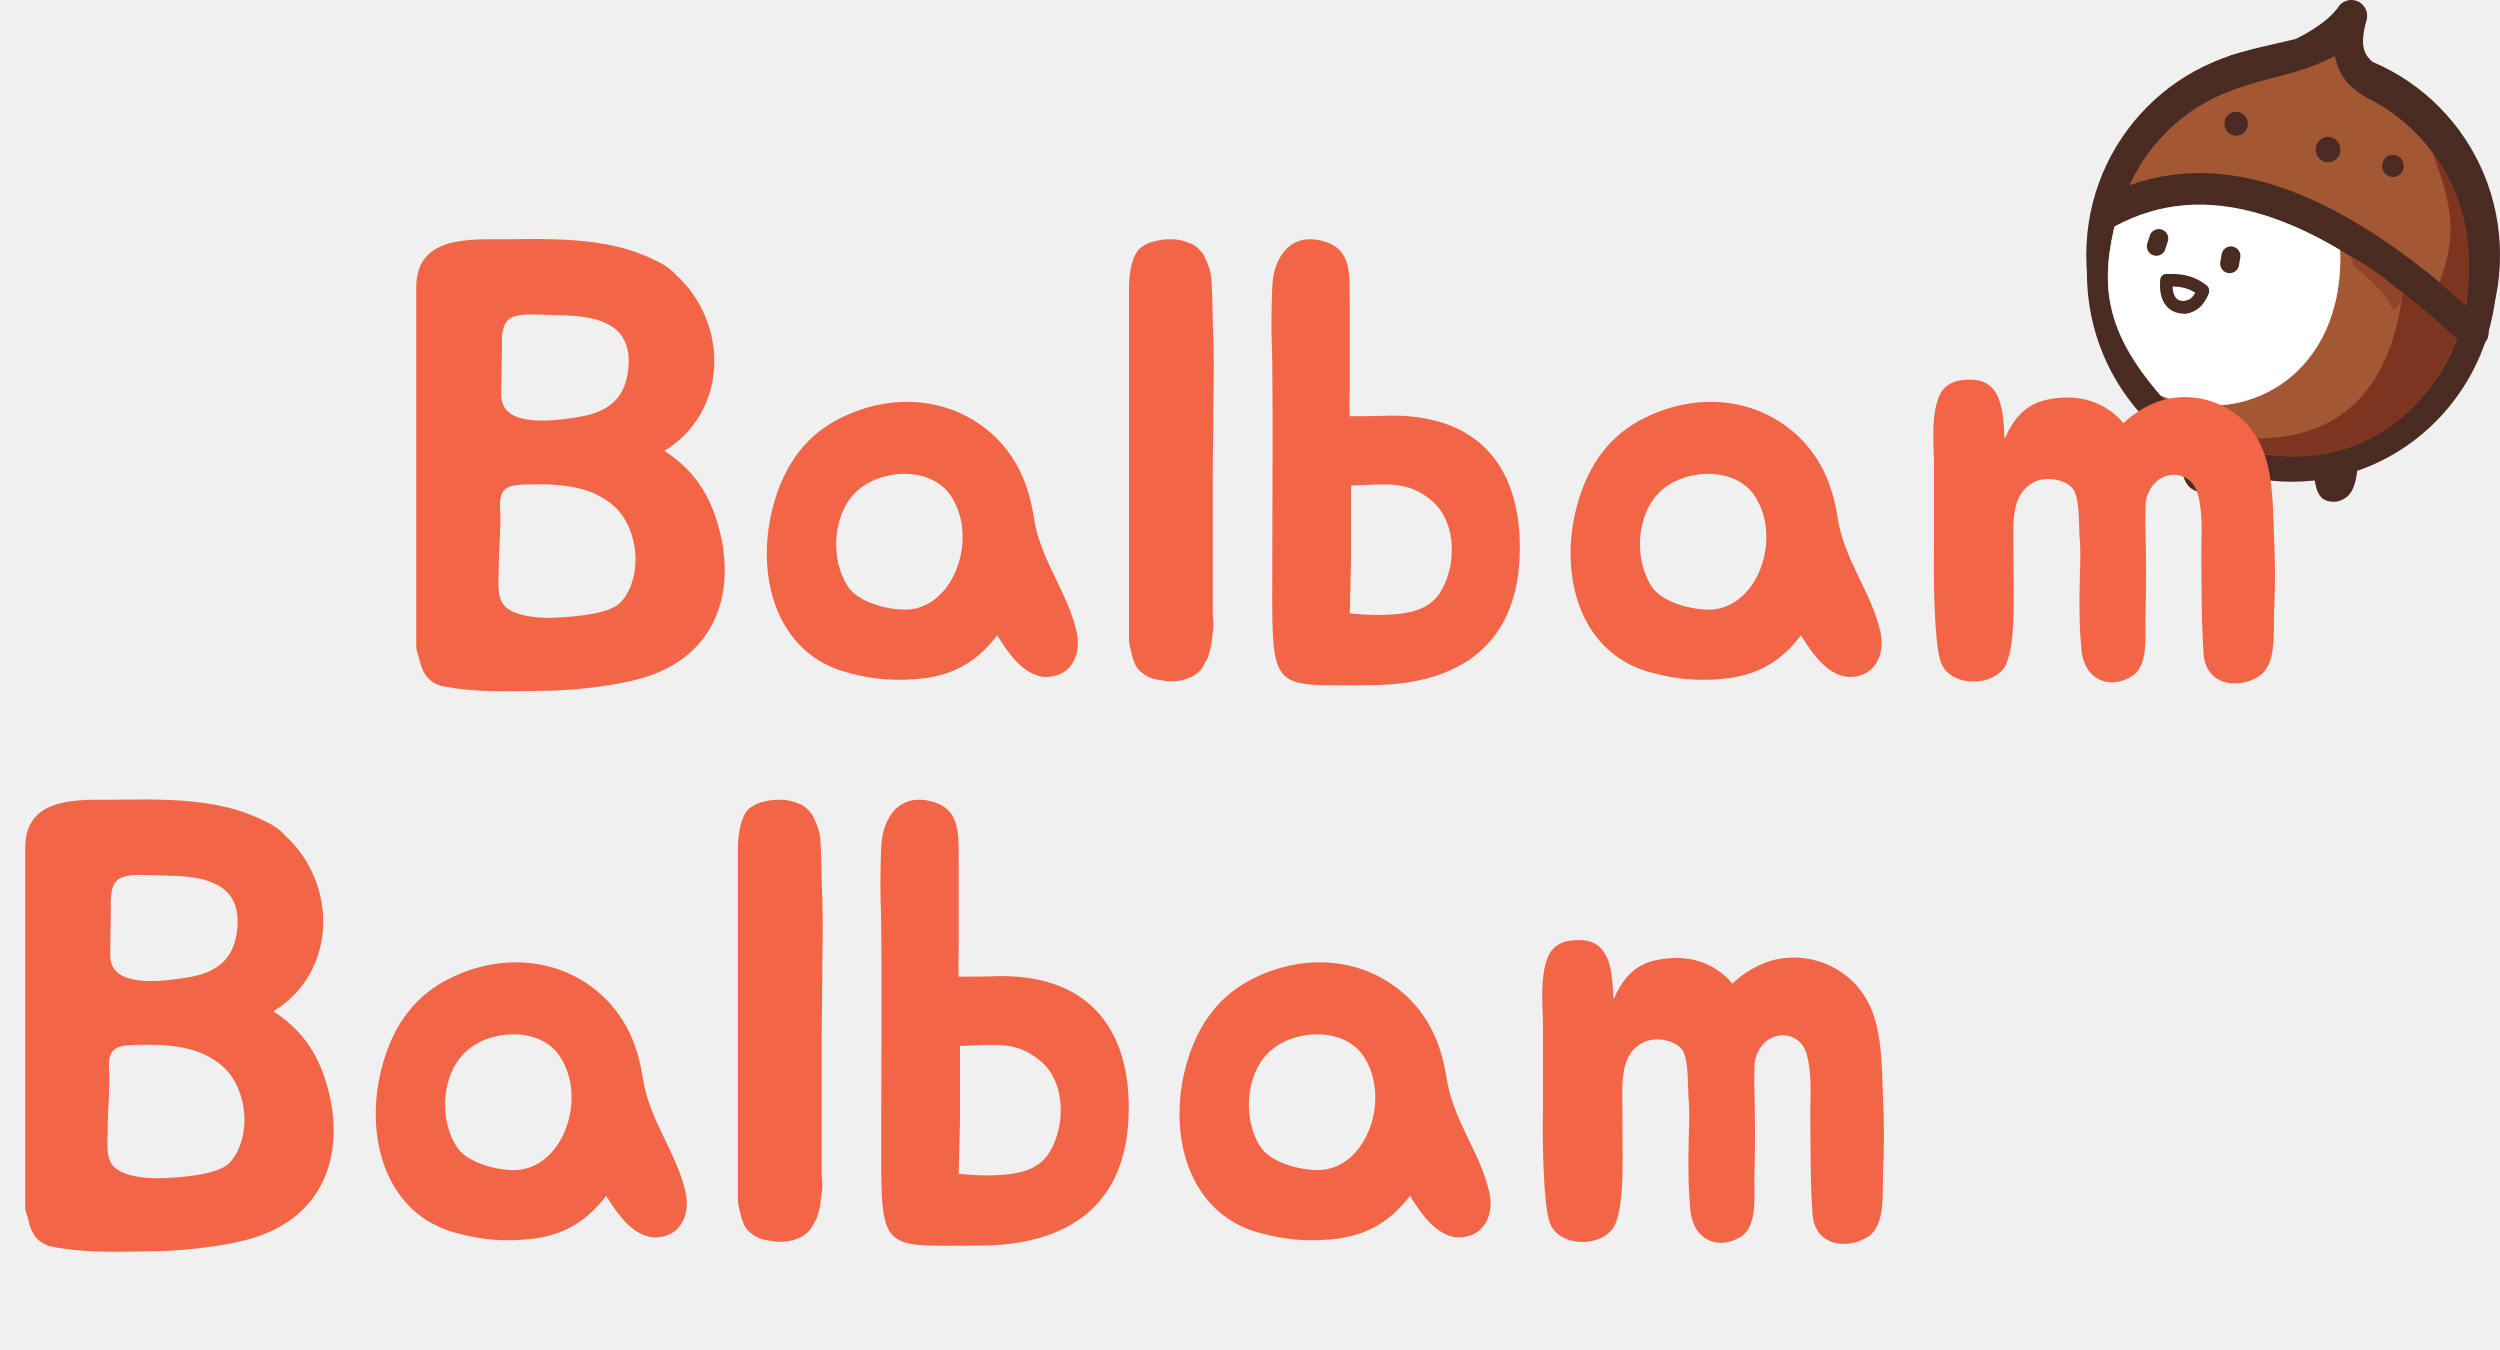
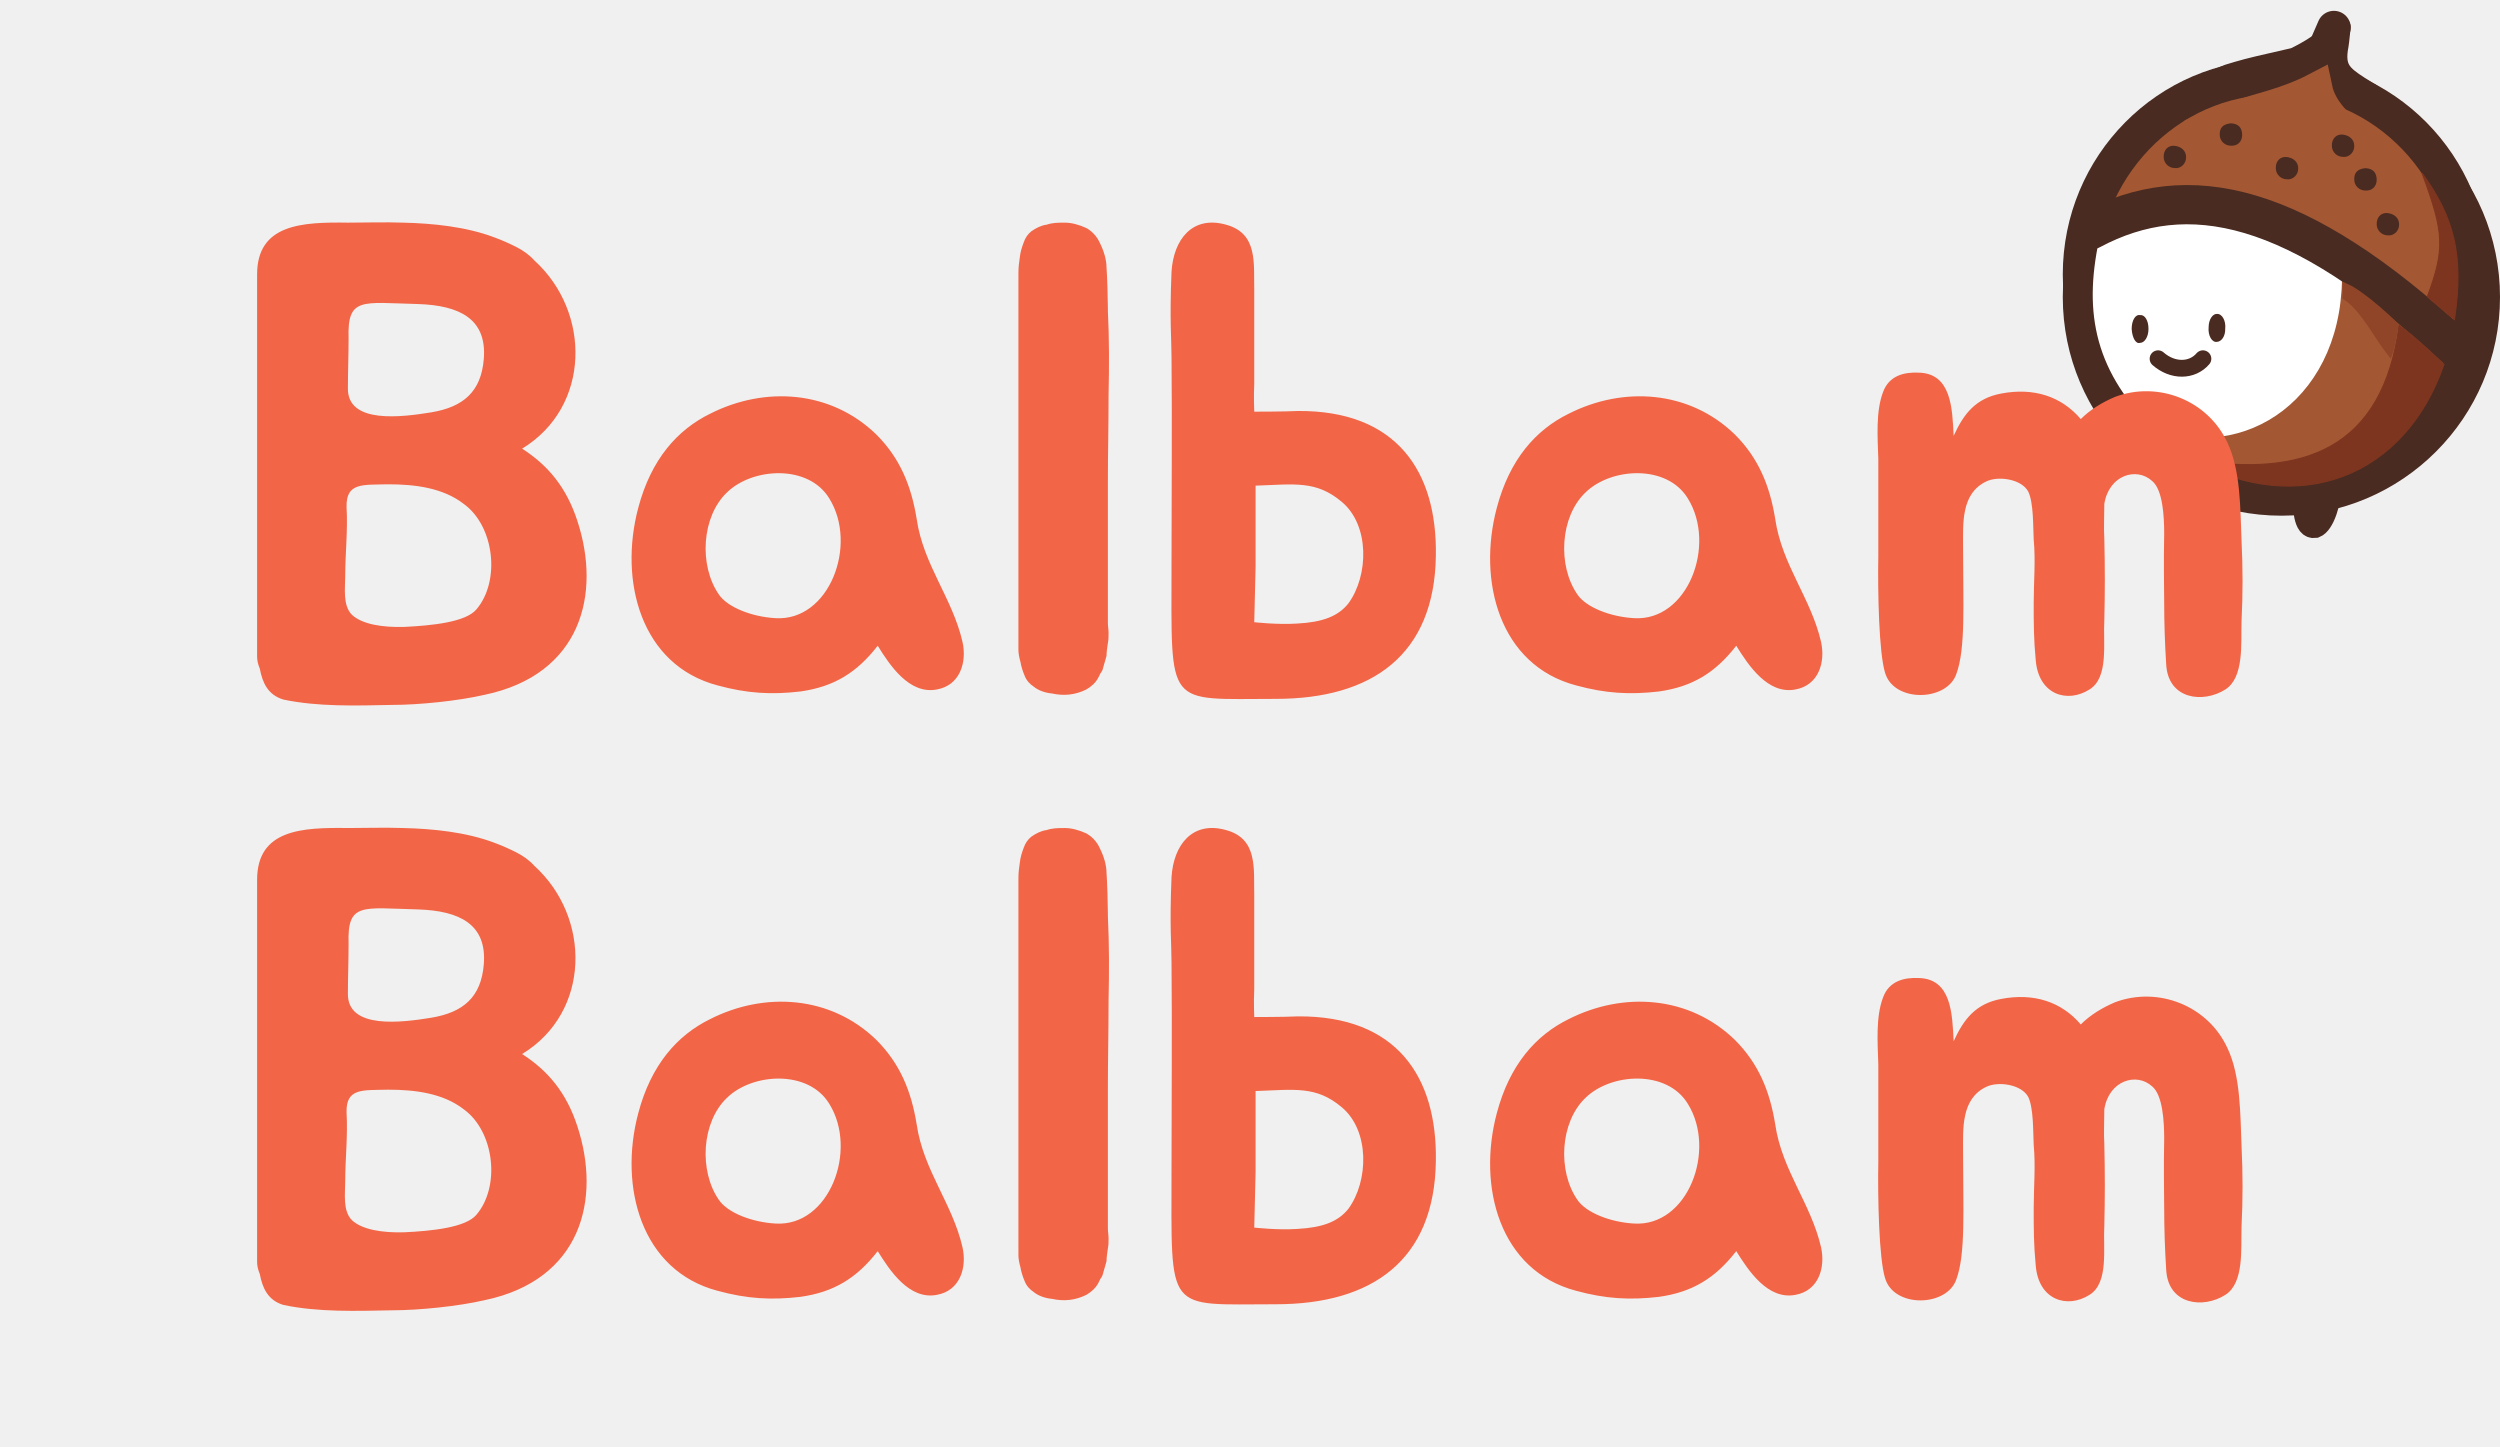
- <svg xmlns="http://www.w3.org/2000/svg" width="3970" height="2143" viewBox="0 0 3970 2143" fill="none">
-   <path d="M3534.05 738.371C3523.79 768.996 3515.97 778.248 3499.5 780.5C3473.79 777.781 3464.72 762.886 3462.1 703.942L3534.05 738.371Z" fill="#492B21" />
-   <path d="M3535 735.5C3534.68 736.477 3534.37 737.434 3534.05 738.371M3462 701.5C3462.03 702.322 3462.07 703.136 3462.1 703.942M3538.5 740.5L3534.05 738.371M3457 701.5L3462.1 703.942M3534.05 738.371C3523.79 768.996 3515.97 778.248 3499.5 780.5C3473.79 777.781 3464.72 762.886 3462.1 703.942M3534.05 738.371L3462.1 703.942" stroke="#492B21" stroke-width="4" stroke-linecap="round" />
-   <path d="M3313 405C3313 588.359 3460.07 737 3641.5 737C3822.93 737 3970 588.359 3970 405C3970 221.641 3822.93 73 3641.5 73C3460.07 73 3313 221.641 3313 405Z" fill="#492B21" />
-   <path d="M3734 25L3691 124" stroke="#492B21" stroke-width="50" stroke-linecap="round" />
-   <path d="M3783 111.993L3720.5 108L3752.77 45C3745.52 81.929 3755.13 94.084 3783 111.993Z" fill="#492B21" />
-   <path d="M3756 31C3754.7 36.037 3753.62 40.687 3752.77 45M3800 122.5C3793.73 118.686 3788.06 115.244 3783 111.993M3783 111.993L3720.5 108L3752.77 45M3783 111.993C3755.13 94.084 3745.52 81.929 3752.77 45" stroke="#492B21" stroke-width="4" stroke-linecap="round" />
-   <path d="M3708.72 20C3687.13 44.727 3646.92 63.525 3645.5 64C3644.72 64.259 3617.29 70.491 3591 76.612L3686 95.5L3708.72 20Z" fill="#492B21" />
-   <path d="M3712 16C3710.96 17.349 3709.87 18.683 3708.72 20M3519 99C3520.27 99.557 3544 89.5 3544 89.5C3544 89.5 3566.61 82.289 3591 76.612M3708.72 20C3687.13 44.727 3646.92 63.525 3645.5 64C3644.72 64.259 3617.29 70.491 3591 76.612M3708.72 20L3686 95.5L3591 76.612" stroke="#492B21" stroke-width="4" stroke-linecap="round" />
-   <path d="M3741.71 742.853C3738.41 777.833 3729.1 789.969 3711 794.5C3687.19 796.623 3680.78 785.296 3676.58 755.795L3741.71 742.853Z" fill="#492B21" />
-   <path d="M3742 739.5C3741.91 740.64 3741.81 741.758 3741.71 742.853M3676 751.5C3676.19 752.972 3676.38 754.404 3676.58 755.795M3746 742L3741.71 742.853M3668 757.5L3676.58 755.795M3741.71 742.853C3738.41 777.833 3729.1 789.969 3711 794.5C3687.19 796.623 3680.78 785.296 3676.58 755.795M3741.71 742.853L3676.58 755.795" stroke="#492B21" stroke-width="4" stroke-linecap="round" />
-   <path d="M3339 433C3339 603.02 3474 740 3639.5 740C3805 740 3940 603.02 3940 433C3940 262.98 3805 126 3639.5 126C3474 126 3339 262.98 3339 433Z" fill="#492B21" stroke="#492B21" stroke-width="50" />
-   <path d="M3355 416.933C3355 576.812 3481.48 706.42 3637.5 706.42C3793.52 706.42 3920 576.812 3920 416.933C3920 257.053 3793.52 127.445 3637.5 127.445C3481.48 127.445 3355 257.053 3355 416.933Z" fill="#A35733" />
-   <path d="M3360.16 435.244C3360.16 595.123 3485.48 724.731 3640.08 724.731C3794.68 724.731 3920 595.123 3920 435.244C3920 275.364 3794.68 145.756 3640.08 145.756C3485.48 145.756 3360.16 275.364 3360.16 435.244Z" fill="#A35733" />
-   <path d="M3706.5 92C3715.42 132.254 3739.48 146.481 3772 166L3543.5 146.5C3602.38 122.519 3642.7 123.756 3706.5 92Z" fill="#A35733" stroke="#A35733" stroke-width="4" stroke-linecap="round" />
-   <path d="M3715.72 395.855C3723.58 596.61 3562.94 681.773 3431.5 628C3342.51 525.577 3333.59 450.786 3362.22 343.855C3487.48 286.883 3567.96 307.595 3715.72 395.855Z" fill="white" stroke="white" stroke-linecap="round" />
-   <path d="M3927 528C3683.22 301.488 3497.48 256.726 3348 336.5" stroke="#492B21" stroke-width="50" stroke-linecap="round" />
-   <path d="M3915.67 485.598L3873.88 448.5C3901.18 374.486 3896.84 334.111 3862.5 241.5C3912.6 309.704 3930.65 387.204 3915.67 485.598Z" fill="#7D351F" />
-   <path d="M3901.5 538.5C3866.04 505.668 3847.63 490.459 3815.5 465C3790.63 656.68 3678.17 718.322 3506 690C3674.61 774.123 3838.56 699.779 3901.5 538.5Z" fill="#7D351F" />
-   <path d="M3915.67 485.598L3873.88 448.5C3901.18 374.486 3896.84 334.111 3862.5 241.5C3912.6 309.704 3930.65 387.204 3915.67 485.598Z" stroke="#7D351F" stroke-width="0.1" stroke-linecap="round" />
-   <path d="M3901.5 538.5C3866.04 505.668 3847.63 490.459 3815.5 465C3790.63 656.68 3678.17 718.322 3506 690C3674.61 774.123 3838.56 699.779 3901.5 538.5Z" stroke="#7D351F" stroke-width="0.1" stroke-linecap="round" />
-   <path d="M3814.87 465.5C3784.44 439.971 3767.32 427.612 3736 409L3736.87 421.213C3764.27 444.13 3780.36 455.426 3801.53 491.764C3811.22 482.854 3813.04 476.144 3814.87 465.5Z" fill="#904528" stroke="#904528" stroke-linecap="round" />
-   <path d="M3697 237V238" stroke="#4C2923" stroke-width="39" stroke-linecap="round" />
-   <path d="M3551 196V197" stroke="#4C2923" stroke-width="37" stroke-linecap="round" />
-   <path d="M3800 263V264" stroke="#4C2923" stroke-width="34" stroke-linecap="round" />
-   <path d="M3498 461C3484.85 450.903 3469.33 443.707 3442 445.195" stroke="#492B21" stroke-width="20" stroke-linecap="round" />
-   <path d="M3475 486.824C3471.01 488.864 3436.15 493.712 3440.35 445" stroke="#492B21" stroke-width="20" stroke-linecap="round" />
-   <path d="M3498 463C3491.06 479.568 3482.29 486.125 3470 488" stroke="#492B21" stroke-width="20" stroke-linecap="round" />
-   <line x1="15" y1="-15" x2="27.579" y2="-15" transform="matrix(-0.164399 0.986394 0.986394 0.164399 3560 394)" stroke="#492B21" stroke-width="30" stroke-linecap="round" />
-   <line x1="15" y1="-15" x2="28.012" y2="-15" transform="matrix(-0.302244 0.953231 0.953231 0.302244 3447 369)" stroke="#492B21" stroke-width="30" stroke-linecap="round" />
-   <path d="M1055 716C1094 741 1121 774 1137 823C1173 932 1143 1052 999 1082C960 1091 902 1097 861 1097C809 1098 752 1100 700 1089C677 1082 669 1064 665 1043C662 1036 661 1030 661 1025V457C661 382 728 379 796 380C823 380 850 379 878 380C922 381 972 386 1014 402C1025 406 1036 411 1046 416C1056 421 1066 428 1073 436C1158 513 1157 654 1055 716ZM880 981C921 979 971 974 987 955C1023 913 1014 831 968 798C937 774 895 769 856 769C818 770 793 766 794 803C796 837 792 873 792 905C792 923 788 949 802 963C817 977 847 982 880 981ZM900 501C817 499 795 490 797 552C797 577 796 602 796 626C795 680 877 669 920 662C968 654 994 631 998 583C1003 523 962 503 900 501ZM1334.64 664C1415.64 623 1513.64 629 1581.64 695C1616.64 730 1633.64 771 1641.64 821C1651.64 889 1694.64 938 1709.64 1003C1716.64 1034 1705.64 1068 1671.64 1074C1630.64 1082 1601.64 1038 1583.64 1009C1552.64 1049 1518.64 1070 1468.64 1077C1425.64 1082 1389.64 1080 1345.64 1068C1231.64 1038 1198.64 913 1227.64 804C1246.64 732 1285.64 688 1334.64 664ZM1359.64 781C1321.64 817 1317.64 890 1347.64 933C1360.64 952 1396.64 966 1431.64 968C1511.64 973 1554.64 859 1511.64 790C1480.64 739 1397.64 744 1359.64 781ZM1925.84 1005C1924.84 1012 1923.84 1018 1923.84 1024L1917.84 1045C1916.84 1047 1915.84 1049 1914.84 1050L1911.84 1056C1907.84 1064 1900.84 1070 1893.84 1074C1877.84 1082 1860.84 1084 1842.84 1080C1831.84 1079 1821.84 1075 1815.84 1070C1809.84 1066 1804.84 1061 1801.84 1053C1798.84 1046 1796.84 1039 1795.84 1033C1793.84 1026 1792.84 1020 1792.84 1015V455C1792.84 446 1793.84 439 1794.84 432C1795.84 423 1797.84 417 1800.84 409C1802.84 403 1806.84 397 1811.84 393C1818.84 388 1826.84 384 1834.84 383C1843.84 380 1851.84 380 1861.84 380C1871.84 380 1882.84 383 1893.84 388C1902.84 393 1909.84 401 1913.84 410C1919.84 422 1923.84 435 1923.84 447C1924.84 460 1925.84 494 1925.84 507V511C1927.84 554 1927.84 591 1926.84 637C1926.84 682 1925.84 724 1925.84 765V975C1925.84 980 1926.84 985 1926.84 990C1926.84 996 1926.84 1000 1925.84 1005ZM2020.42 453C2023.42 405 2051.42 369 2101.42 383C2149.42 396 2142.42 441 2143.42 481V619C2142.42 639 2143.42 661 2143.42 661C2143.42 661 2189.42 661 2208.42 660C2355.42 659 2415.42 750 2413.42 875C2411.42 1023 2318.42 1088 2175.42 1088C2010.42 1088 2020.42 1104 2020.42 887C2020.42 784 2021.42 682 2020.42 580C2020.42 552 2017.42 527 2020.42 453ZM2207.42 976C2245.42 974 2268.42 965 2283.42 946C2313.42 905 2315.42 830 2273.42 795C2235.42 763 2203.42 769 2145.42 771V891L2143.42 974C2143.42 974 2178.42 978 2207.42 976ZM2611.01 664C2692.01 623 2790.01 629 2858.01 695C2893.01 730 2910.01 771 2918.01 821C2928.01 889 2971.01 938 2986.01 1003C2993.01 1034 2982.01 1068 2948.01 1074C2907.01 1082 2878.01 1038 2860.01 1009C2829.01 1049 2795.01 1070 2745.01 1077C2702.01 1082 2666.01 1080 2622.01 1068C2508.01 1038 2475.01 913 2504.01 804C2523.01 732 2562.01 688 2611.01 664ZM2636.01 781C2598.01 817 2594.01 890 2624.01 933C2637.01 952 2673.01 966 2708.01 968C2788.01 973 2831.01 859 2788.01 790C2757.01 739 2674.01 744 2636.01 781ZM3611.2 852C3613.2 895 3613.2 931 3611.2 973C3610.2 1006 3615.2 1056 3587.2 1074C3554.2 1095 3502.2 1089 3499.2 1037C3497.2 1006 3496.2 974 3496.2 945C3496.2 915 3495.2 892 3496.2 842C3496.2 817 3494.2 777 3478.2 764C3455.2 743 3414.2 755 3407.2 798C3407.2 815 3406.2 834 3407.2 850C3408.2 893 3408.2 929 3407.2 971C3405.2 1005 3414.2 1056 3385.2 1074C3352.2 1095 3309.2 1082 3305.2 1030C3302.2 999 3302.2 975 3302.2 946C3302.2 915 3305.2 882 3302.2 851C3301.2 832 3302.2 797 3294.2 780C3284.2 761 3249.2 756 3231.2 765C3194.2 783 3197.2 827 3197.2 862C3197.2 948 3201.2 1013 3187.2 1051C3173.2 1092 3094.2 1094 3081.2 1049C3072.2 1020 3070.2 930 3071.2 875V731C3070.2 700 3067.2 661 3078.2 632C3087.2 607 3110.2 602 3131.2 603C3180.2 604 3181.2 657 3183.2 697C3198.2 664 3216.2 641 3254.2 634C3302.2 625 3343.2 638 3372.2 672C3386.2 658 3404.2 647 3423.2 639C3487.2 615 3561.2 644 3590.2 707C3610.2 749 3609.2 806 3611.2 852Z" fill="#F26647" />
-   <path d="M434 1606C473 1631 500 1664 516 1713C552 1822 522 1942 378 1972C339 1981 281 1987 240 1987C188 1988 131 1990 79 1979C56 1972 48 1954 44 1933C41 1926 40 1920 40 1915V1347C40 1272 107 1269 175 1270C202 1270 229 1269 257 1270C301 1271 351 1276 393 1292C404 1296 415 1301 425 1306C435 1311 445 1318 452 1326C537 1403 536 1544 434 1606ZM259 1871C300 1869 350 1864 366 1845C402 1803 393 1721 347 1688C316 1664 274 1659 235 1659C197 1660 172 1656 173 1693C175 1727 171 1763 171 1795C171 1813 167 1839 181 1853C196 1867 226 1872 259 1871ZM279 1391C196 1389 174 1380 176 1442C176 1467 175 1492 175 1516C174 1570 256 1559 299 1552C347 1544 373 1521 377 1473C382 1413 341 1393 279 1391ZM713.641 1554C794.641 1513 892.641 1519 960.641 1585C995.641 1620 1012.64 1661 1020.64 1711C1030.64 1779 1073.64 1828 1088.64 1893C1095.64 1924 1084.64 1958 1050.64 1964C1009.64 1972 980.641 1928 962.641 1899C931.641 1939 897.641 1960 847.641 1967C804.641 1972 768.641 1970 724.641 1958C610.641 1928 577.641 1803 606.641 1694C625.641 1622 664.641 1578 713.641 1554ZM738.641 1671C700.641 1707 696.641 1780 726.641 1823C739.641 1842 775.641 1856 810.641 1858C890.641 1863 933.641 1749 890.641 1680C859.641 1629 776.641 1634 738.641 1671ZM1304.84 1895C1303.84 1902 1302.84 1908 1302.84 1914L1296.84 1935C1295.84 1937 1294.84 1939 1293.84 1940L1290.84 1946C1286.84 1954 1279.84 1960 1272.84 1964C1256.84 1972 1239.84 1974 1221.84 1970C1210.84 1969 1200.84 1965 1194.84 1960C1188.84 1956 1183.84 1951 1180.84 1943C1177.84 1936 1175.84 1929 1174.84 1923C1172.84 1916 1171.84 1910 1171.84 1905V1345C1171.84 1336 1172.84 1329 1173.84 1322C1174.84 1313 1176.84 1307 1179.84 1299C1181.84 1293 1185.84 1287 1190.84 1283C1197.84 1278 1205.84 1274 1213.84 1273C1222.84 1270 1230.84 1270 1240.84 1270C1250.84 1270 1261.84 1273 1272.84 1278C1281.84 1283 1288.84 1291 1292.84 1300C1298.84 1312 1302.84 1325 1302.84 1337C1303.84 1350 1304.84 1384 1304.84 1397V1401C1306.84 1444 1306.84 1481 1305.84 1527C1305.84 1572 1304.84 1614 1304.84 1655V1865C1304.84 1870 1305.84 1875 1305.84 1880C1305.84 1886 1305.84 1890 1304.84 1895ZM1399.42 1343C1402.42 1295 1430.42 1259 1480.42 1273C1528.42 1286 1521.42 1331 1522.42 1371V1509C1521.42 1529 1522.42 1551 1522.42 1551C1522.42 1551 1568.42 1551 1587.42 1550C1734.42 1549 1794.42 1640 1792.42 1765C1790.42 1913 1697.42 1978 1554.42 1978C1389.42 1978 1399.42 1994 1399.42 1777C1399.42 1674 1400.42 1572 1399.42 1470C1399.42 1442 1396.42 1417 1399.42 1343ZM1586.42 1866C1624.42 1864 1647.42 1855 1662.42 1836C1692.42 1795 1694.42 1720 1652.42 1685C1614.42 1653 1582.42 1659 1524.42 1661V1781L1522.42 1864C1522.42 1864 1557.42 1868 1586.42 1866ZM1990.01 1554C2071.01 1513 2169.01 1519 2237.01 1585C2272.01 1620 2289.01 1661 2297.01 1711C2307.01 1779 2350.01 1828 2365.01 1893C2372.01 1924 2361.01 1958 2327.01 1964C2286.01 1972 2257.01 1928 2239.01 1899C2208.01 1939 2174.01 1960 2124.01 1967C2081.01 1972 2045.01 1970 2001.01 1958C1887.01 1928 1854.01 1803 1883.01 1694C1902.01 1622 1941.01 1578 1990.01 1554ZM2015.01 1671C1977.01 1707 1973.01 1780 2003.01 1823C2016.01 1842 2052.01 1856 2087.01 1858C2167.01 1863 2210.01 1749 2167.01 1680C2136.01 1629 2053.01 1634 2015.01 1671ZM2990.2 1742C2992.2 1785 2992.2 1821 2990.2 1863C2989.2 1896 2994.2 1946 2966.2 1964C2933.2 1985 2881.2 1979 2878.2 1927C2876.2 1896 2875.2 1864 2875.2 1835C2875.2 1805 2874.2 1782 2875.2 1732C2875.2 1707 2873.2 1667 2857.2 1654C2834.2 1633 2793.2 1645 2786.2 1688C2786.2 1705 2785.2 1724 2786.2 1740C2787.2 1783 2787.2 1819 2786.2 1861C2784.2 1895 2793.2 1946 2764.2 1964C2731.2 1985 2688.2 1972 2684.2 1920C2681.2 1889 2681.2 1865 2681.2 1836C2681.2 1805 2684.2 1772 2681.2 1741C2680.2 1722 2681.2 1687 2673.2 1670C2663.2 1651 2628.2 1646 2610.2 1655C2573.2 1673 2576.2 1717 2576.2 1752C2576.2 1838 2580.2 1903 2566.2 1941C2552.2 1982 2473.2 1984 2460.2 1939C2451.2 1910 2449.2 1820 2450.2 1765V1621C2449.2 1590 2446.2 1551 2457.2 1522C2466.2 1497 2489.2 1492 2510.2 1493C2559.2 1494 2560.2 1547 2562.2 1587C2577.2 1554 2595.2 1531 2633.2 1524C2681.2 1515 2722.2 1528 2751.2 1562C2765.2 1548 2783.2 1537 2802.2 1529C2866.2 1505 2940.2 1534 2969.2 1597C2989.2 1639 2988.2 1696 2990.2 1742Z" fill="#F26647" />
+ <svg xmlns="http://www.w3.org/2000/svg" width="223" height="129" viewBox="0 0 223 129" fill="none">
+   <path d="M208.184 2.466L205.697 8.187" stroke="#492B21" stroke-width="3" stroke-linecap="round" />
+   <path d="M196.83 43.538C196.438 45.328 196.129 46.368 195.5 46.5C194.518 46.341 194.182 44.971 194.082 41.526L196.83 43.538Z" fill="#492B21" />
+   <path d="M196.866 43.37C196.854 43.427 196.842 43.483 196.83 43.538M194.078 41.383C194.079 41.431 194.081 41.478 194.082 41.526M197 43.662L196.83 43.538M194 41L194.082 41.526M196.83 43.538C196.438 45.328 196.129 46.368 195.5 46.5C194.518 46.341 194.182 44.971 194.082 41.526M196.83 43.538L194.082 41.526" stroke="#492B21" stroke-width="2" stroke-linecap="round" />
+   <path d="M184 24.479C184 35.074 192.507 43.663 203 43.663C213.493 43.663 222 35.074 222 24.479C222 13.883 213.493 5.294 203 5.294C192.507 5.294 184 13.883 184 24.479Z" fill="#492B21" />
+   <path d="M210.423 7.799L206.808 7.569L208.5 4C208.081 6.134 208.811 6.764 210.423 7.799Z" fill="#492B21" />
+   <path d="M208.675 2.411C208.675 2.411 208.549 3.751 208.5 4M211.406 8.406C211.043 8.186 210.716 7.987 210.423 7.799M210.423 7.799L206.808 7.569L208.5 4M210.423 7.799C208.811 6.764 208.081 6.134 208.5 4" stroke="#492B21" stroke-width="2" stroke-linecap="round" />
+   <path d="M208.177 2.231C206.929 3.66 204.603 4.746 204.521 4.774C204.476 4.789 202.889 5.149 201.369 5.502L206.863 6.594L208.177 2.231Z" fill="#492B21" />
+   <path d="M208.367 2C208.307 2.078 208.244 2.155 208.177 2.231M197.204 6.796C197.278 6.828 198.65 6.247 198.65 6.247C198.65 6.247 199.958 5.83 201.369 5.502M208.177 2.231C206.929 3.66 204.603 4.746 204.521 4.774C204.476 4.789 202.889 5.149 201.369 5.502M208.177 2.231L206.863 6.594L201.369 5.502" stroke="#492B21" stroke-linecap="round" />
+   <path d="M207.988 42.683C207.856 44.915 207.228 46.703 206.5 46.993C205.542 47.128 205.537 45.391 205.368 43.509L207.988 42.683Z" fill="#492B21" />
+   <path d="M208 42.469C207.996 42.542 207.992 42.613 207.988 42.683M205.344 43.235C205.352 43.329 205.36 43.42 205.368 43.509M207.999 42L207.988 42.683M205 42.939L205.368 43.509M207.988 42.683C207.856 44.915 207.228 46.703 206.5 46.993C205.542 47.128 205.537 45.391 205.368 43.509M207.988 42.683L205.368 43.509" stroke="#492B21" stroke-width="2" stroke-linecap="round" />
+   <path d="M184 26.5C184 37.27 192.73 46 203.5 46C214.27 46 223 37.27 223 26.5C223 15.73 214.27 7 203.5 7C192.73 7 184 15.73 184 26.5Z" fill="#492B21" />
+   <path d="M187 25.19C187 34.441 194.163 41.94 203 41.94C211.837 41.94 219 34.441 219 25.19C219 15.94 211.837 8.44 203 8.44C194.163 8.44 187 15.94 187 25.19Z" fill="#A35733" />
+   <path d="M187.292 26.25C187.292 35.501 194.39 43 203.146 43C211.902 43 219 35.501 219 26.25C219 16.999 211.902 9.5 203.146 9.5C194.39 9.5 187.292 16.999 187.292 26.25Z" fill="#A35733" />
+   <path d="M206.574 8C206.918 9.634 208.336 11.213 209.59 12.005L200.287 10.253C201.266 9.877 204.113 9.289 206.574 8Z" fill="#A35733" stroke="#A35733" stroke-width="3" stroke-linecap="round" />
+   <path d="M208.394 23.724C208.848 35.325 199.852 40.797 192.249 37.69C187.138 32.548 186.351 27.428 187.848 20.945C195.093 17.653 199.847 18.624 208.394 23.724Z" fill="white" stroke="white" stroke-linecap="round" />
+   <path d="M219 31C204.9 17.911 195.146 15.89 186.5 20.5" stroke="#492B21" stroke-width="3.5" stroke-linecap="round" />
+   <path d="M218.937 28.5L216.52 26.467C218.099 22.19 218.036 20.802 216.05 15.45C218.916 19.389 219.792 22.81 218.937 28.5Z" fill="#7D351F" />
+   <path d="M218 32.5C215.949 30.603 215.858 30.471 214 29C212.561 40.076 205.458 42.637 195.5 41C205.133 46.216 214.55 42.514 218 32.5Z" fill="#7D351F" />
+   <path d="M218.937 28.5L216.52 26.467C218.099 22.19 218.036 20.802 216.05 15.45C218.916 19.389 219.792 22.81 218.937 28.5Z" stroke="#7D351F" stroke-width="0.1" stroke-linecap="round" />
+   <path d="M218 32.5C215.949 30.603 215.858 30.471 214 29C212.561 40.076 205.458 42.637 195.5 41C205.133 46.216 214.55 42.514 218 32.5Z" stroke="#7D351F" stroke-width="0.1" stroke-linecap="round" />
+   <path d="M213.699 29C213.699 29 210.935 26.266 209.199 25.5V26.5C210.717 27.443 212.003 30.005 213.176 31.5C213.411 30.872 213.703 29.041 213.699 29Z" fill="#904528" stroke="#904528" stroke-width="0.5" stroke-linecap="round" />
+   <path d="M191.644 29.346C191.644 30.029 191.309 30.583 190.894 30.583C190.527 30.705 190.199 30.166 190.145 29.346C190.14 28.6 190.474 28.019 190.894 28.109C191.325 28.048 191.654 28.617 191.644 29.346Z" fill="#492B21" />
+   <path d="M198.489 29.33C198.509 30.005 198.143 30.48 197.75 30.493C197.315 30.571 196.934 29.946 197.01 29.164C197.02 28.458 197.394 27.981 197.75 28.001C198.212 27.972 198.567 28.617 198.489 29.33Z" fill="#492B21" />
+   <path d="M194.999 14.001C195.025 14.612 194.495 15.062 194 14.993C193.448 14.993 193.001 14.549 193.001 14.001C192.981 13.348 193.433 12.93 194 13.01C194.571 13.081 194.999 13.454 194.999 14.001Z" fill="#492B21" />
+   <path d="M204.999 15.001C205.025 15.612 204.495 16.062 204 15.993C203.448 15.993 203.001 15.549 203.001 15.001C202.981 14.348 203.433 13.93 204 14.01C204.571 14.081 204.999 14.454 204.999 15.001Z" fill="#492B21" />
+   <path d="M213.999 20.001C214.025 20.612 213.495 21.062 213 20.993C212.448 20.993 212.001 20.549 212.001 20.001C211.981 19.348 212.433 18.93 213 19.01C213.571 19.081 213.999 19.454 213.999 20.001Z" fill="#492B21" />
+   <path d="M209.999 13.001C210.025 13.612 209.495 14.062 209 13.993C208.448 13.993 208.001 13.549 208.001 13.001C207.981 12.348 208.433 11.93 209 12.01C209.571 12.081 209.999 12.454 209.999 13.001Z" fill="#492B21" />
+   <path d="M200 12.033C200.003 12.643 199.577 13.032 199.001 12.998C198.449 12.998 198.002 12.566 198.002 12.033C197.975 11.463 198.232 11.069 199.001 11C199.693 11.034 199.997 11.424 200 12.033Z" fill="#492B21" />
+   <path d="M212 16.033C212.003 16.643 211.577 17.032 211.001 16.998C210.449 16.998 210.002 16.566 210.002 16.033C209.975 15.463 210.232 15.069 211.001 15C211.693 15.034 211.997 15.424 212 16.033Z" fill="#492B21" />
+   <path d="M196.5 32C195.537 33.121 193.804 33.146 192.5 32" stroke="#492B21" stroke-width="1.5" stroke-linecap="round" />
+   <path d="M46.573 40.02C48.913 41.52 50.533 43.5 51.493 46.44C53.653 52.98 51.853 60.18 43.213 61.98C40.873 62.52 37.393 62.88 34.933 62.88C31.813 62.94 28.393 63.06 25.273 62.4C23.893 61.98 23.413 60.9 23.173 59.64C22.993 59.22 22.933 58.86 22.933 58.56V24.48C22.933 19.98 26.953 19.8 31.033 19.86C32.653 19.86 34.273 19.8 35.953 19.86C38.593 19.92 41.593 20.22 44.113 21.18C44.773 21.42 45.433 21.72 46.033 22.02C46.633 22.32 47.233 22.74 47.653 23.22C52.753 27.84 52.693 36.3 46.573 40.02ZM36.073 55.92C38.533 55.8 41.533 55.5 42.493 54.36C44.653 51.84 44.113 46.92 41.353 44.94C39.493 43.5 36.973 43.2 34.633 43.2C32.353 43.26 30.853 43.02 30.913 45.24C31.033 47.28 30.793 49.44 30.793 51.36C30.793 52.44 30.553 54 31.393 54.84C32.293 55.68 34.093 55.98 36.073 55.92ZM37.273 27.12C32.293 27 30.973 26.46 31.093 30.18C31.093 31.68 31.033 33.18 31.033 34.62C30.973 37.86 35.893 37.2 38.473 36.78C41.353 36.3 42.913 34.92 43.153 32.04C43.453 28.44 40.993 27.24 37.273 27.12ZM63.352 36.9C68.212 34.44 74.092 34.8 78.172 38.76C80.272 40.86 81.292 43.32 81.772 46.32C82.372 50.4 84.952 53.34 85.852 57.24C86.272 59.1 85.612 61.14 83.572 61.5C81.112 61.98 79.372 59.34 78.292 57.6C76.432 60 74.392 61.26 71.392 61.68C68.812 61.98 66.652 61.86 64.012 61.14C57.172 59.34 55.192 51.84 56.932 45.3C58.072 40.98 60.412 38.34 63.352 36.9ZM64.852 43.92C62.572 46.08 62.332 50.46 64.132 53.04C64.912 54.18 67.072 55.02 69.172 55.14C73.972 55.44 76.552 48.6 73.972 44.46C72.112 41.4 67.132 41.7 64.852 43.92ZM98.823 57.36C98.763 57.78 98.703 58.14 98.703 58.5L98.343 59.76C98.283 59.88 98.223 60 98.163 60.06L97.983 60.42C97.743 60.9 97.323 61.26 96.903 61.5C95.943 61.98 94.923 62.1 93.843 61.86C93.183 61.8 92.583 61.56 92.223 61.26C91.863 61.02 91.563 60.72 91.383 60.24C91.203 59.82 91.083 59.4 91.023 59.04C90.903 58.62 90.843 58.26 90.843 57.96V24.36C90.843 23.82 90.903 23.4 90.963 22.98C91.023 22.44 91.143 22.08 91.323 21.6C91.443 21.24 91.683 20.88 91.983 20.64C92.403 20.34 92.883 20.1 93.363 20.04C93.903 19.86 94.383 19.86 94.983 19.86C95.583 19.86 96.243 20.04 96.903 20.34C97.443 20.64 97.863 21.12 98.103 21.66C98.463 22.38 98.703 23.16 98.703 23.88C98.763 24.66 98.823 26.7 98.823 27.48V27.72C98.943 30.3 98.943 32.52 98.883 35.28C98.883 37.98 98.823 40.5 98.823 42.96V55.56C98.823 55.86 98.883 56.16 98.883 56.46C98.883 56.82 98.883 57.06 98.823 57.36ZM104.499 24.24C104.679 21.36 106.359 19.2 109.359 20.04C112.239 20.82 111.819 23.52 111.879 25.92V34.2C111.819 35.4 111.879 36.72 111.879 36.72C111.879 36.72 114.639 36.72 115.779 36.66C124.599 36.6 128.199 42.06 128.079 49.56C127.959 58.44 122.379 62.34 113.799 62.34C103.899 62.34 104.499 63.3 104.499 50.28C104.499 44.1 104.559 37.98 104.499 31.86C104.499 30.18 104.319 28.68 104.499 24.24ZM115.719 55.62C117.999 55.5 119.379 54.96 120.279 53.82C122.079 51.36 122.199 46.86 119.679 44.76C117.399 42.84 115.479 43.2 111.999 43.32V50.52L111.879 55.5C111.879 55.5 113.979 55.74 115.719 55.62ZM139.934 36.9C144.794 34.44 150.674 34.8 154.754 38.76C156.854 40.86 157.874 43.32 158.354 46.32C158.954 50.4 161.534 53.34 162.434 57.24C162.854 59.1 162.194 61.14 160.154 61.5C157.694 61.98 155.954 59.34 154.874 57.6C153.014 60 150.974 61.26 147.974 61.68C145.394 61.98 143.234 61.86 140.594 61.14C133.754 59.34 131.774 51.84 133.514 45.3C134.654 40.98 136.994 38.34 139.934 36.9ZM141.434 43.92C139.154 46.08 138.914 50.46 140.714 53.04C141.494 54.18 143.654 55.02 145.754 55.14C150.554 55.44 153.134 48.6 150.554 44.46C148.694 41.4 143.714 41.7 141.434 43.92ZM199.945 48.18C200.065 50.76 200.065 52.92 199.945 55.44C199.885 57.42 200.185 60.42 198.505 61.5C196.525 62.76 193.405 62.4 193.225 59.28C193.105 57.42 193.045 55.5 193.045 53.76C193.045 51.96 192.985 50.58 193.045 47.58C193.045 46.08 192.925 43.68 191.965 42.9C190.585 41.64 188.125 42.36 187.705 44.94C187.705 45.96 187.645 47.1 187.705 48.06C187.765 50.64 187.765 52.8 187.705 55.32C187.585 57.36 188.125 60.42 186.385 61.5C184.405 62.76 181.825 61.98 181.585 58.86C181.405 57 181.405 55.56 181.405 53.82C181.405 51.96 181.585 49.98 181.405 48.12C181.345 46.98 181.405 44.88 180.925 43.86C180.325 42.72 178.225 42.42 177.145 42.96C174.925 44.04 175.105 46.68 175.105 48.78C175.105 53.94 175.345 57.84 174.505 60.12C173.665 62.58 168.925 62.7 168.145 60C167.605 58.26 167.485 52.86 167.545 49.56V40.92C167.485 39.06 167.305 36.72 167.965 34.98C168.505 33.48 169.885 33.18 171.145 33.24C174.085 33.3 174.145 36.48 174.265 38.88C175.165 36.9 176.245 35.52 178.525 35.1C181.405 34.56 183.865 35.34 185.605 37.38C186.445 36.54 187.525 35.88 188.665 35.4C192.505 33.96 196.945 35.7 198.685 39.48C199.885 42 199.825 45.42 199.945 48.18Z" fill="#F26647" />
+   <path d="M46.573 94.02C48.913 95.52 50.533 97.5 51.493 100.44C53.653 106.98 51.853 114.18 43.213 115.98C40.873 116.52 37.393 116.88 34.933 116.88C31.813 116.94 28.393 117.06 25.273 116.4C23.893 115.98 23.413 114.9 23.173 113.64C22.993 113.22 22.933 112.86 22.933 112.56V78.48C22.933 73.98 26.953 73.8 31.033 73.86C32.653 73.86 34.273 73.8 35.953 73.86C38.593 73.92 41.593 74.22 44.113 75.18C44.773 75.42 45.433 75.72 46.033 76.02C46.633 76.32 47.233 76.74 47.653 77.22C52.753 81.84 52.693 90.3 46.573 94.02ZM36.073 109.92C38.533 109.8 41.533 109.5 42.493 108.36C44.653 105.84 44.113 100.92 41.353 98.94C39.493 97.5 36.973 97.2 34.633 97.2C32.353 97.26 30.853 97.02 30.913 99.24C31.033 101.28 30.793 103.44 30.793 105.36C30.793 106.44 30.553 108 31.393 108.84C32.293 109.68 34.093 109.98 36.073 109.92ZM37.273 81.12C32.293 81 30.973 80.46 31.093 84.18C31.093 85.68 31.033 87.18 31.033 88.62C30.973 91.86 35.893 91.2 38.473 90.78C41.353 90.3 42.913 88.92 43.153 86.04C43.453 82.44 40.993 81.24 37.273 81.12ZM63.352 90.9C68.212 88.44 74.092 88.8 78.172 92.76C80.272 94.86 81.292 97.32 81.772 100.32C82.372 104.4 84.952 107.34 85.852 111.24C86.272 113.1 85.612 115.14 83.572 115.5C81.112 115.98 79.372 113.34 78.292 111.6C76.432 114 74.392 115.26 71.392 115.68C68.812 115.98 66.652 115.86 64.012 115.14C57.172 113.34 55.192 105.84 56.932 99.3C58.072 94.98 60.412 92.34 63.352 90.9ZM64.852 97.92C62.572 100.08 62.332 104.46 64.132 107.04C64.912 108.18 67.072 109.02 69.172 109.14C73.972 109.44 76.552 102.6 73.972 98.46C72.112 95.4 67.132 95.7 64.852 97.92ZM98.823 111.36C98.763 111.78 98.703 112.14 98.703 112.5L98.343 113.76C98.283 113.88 98.223 114 98.163 114.06L97.983 114.42C97.743 114.9 97.323 115.26 96.903 115.5C95.943 115.98 94.923 116.1 93.843 115.86C93.183 115.8 92.583 115.56 92.223 115.26C91.863 115.02 91.563 114.72 91.383 114.24C91.203 113.82 91.083 113.4 91.023 113.04C90.903 112.62 90.843 112.26 90.843 111.96V78.36C90.843 77.82 90.903 77.4 90.963 76.98C91.023 76.44 91.143 76.08 91.323 75.6C91.443 75.24 91.683 74.88 91.983 74.64C92.403 74.34 92.883 74.1 93.363 74.04C93.903 73.86 94.383 73.86 94.983 73.86C95.583 73.86 96.243 74.04 96.903 74.34C97.443 74.64 97.863 75.12 98.103 75.66C98.463 76.38 98.703 77.16 98.703 77.88C98.763 78.66 98.823 80.7 98.823 81.48V81.72C98.943 84.3 98.943 86.52 98.883 89.28C98.883 91.98 98.823 94.5 98.823 96.96V109.56C98.823 109.86 98.883 110.16 98.883 110.46C98.883 110.82 98.883 111.06 98.823 111.36ZM104.499 78.24C104.679 75.36 106.359 73.2 109.359 74.04C112.239 74.82 111.819 77.52 111.879 79.92V88.2C111.819 89.4 111.879 90.72 111.879 90.72C111.879 90.72 114.639 90.72 115.779 90.66C124.599 90.6 128.199 96.06 128.079 103.56C127.959 112.44 122.379 116.34 113.799 116.34C103.899 116.34 104.499 117.3 104.499 104.28C104.499 98.1 104.559 91.98 104.499 85.86C104.499 84.18 104.319 82.68 104.499 78.24ZM115.719 109.62C117.999 109.5 119.379 108.96 120.279 107.82C122.079 105.36 122.199 100.86 119.679 98.76C117.399 96.84 115.479 97.2 111.999 97.32V104.52L111.879 109.5C111.879 109.5 113.979 109.74 115.719 109.62ZM139.934 90.9C144.794 88.44 150.674 88.8 154.754 92.76C156.854 94.86 157.874 97.32 158.354 100.32C158.954 104.4 161.534 107.34 162.434 111.24C162.854 113.1 162.194 115.14 160.154 115.5C157.694 115.98 155.954 113.34 154.874 111.6C153.014 114 150.974 115.26 147.974 115.68C145.394 115.98 143.234 115.86 140.594 115.14C133.754 113.34 131.774 105.84 133.514 99.3C134.654 94.98 136.994 92.34 139.934 90.9ZM141.434 97.92C139.154 100.08 138.914 104.46 140.714 107.04C141.494 108.18 143.654 109.02 145.754 109.14C150.554 109.44 153.134 102.6 150.554 98.46C148.694 95.4 143.714 95.7 141.434 97.92ZM199.945 102.18C200.065 104.76 200.065 106.92 199.945 109.44C199.885 111.42 200.185 114.42 198.505 115.5C196.525 116.76 193.405 116.4 193.225 113.28C193.105 111.42 193.045 109.5 193.045 107.76C193.045 105.96 192.985 104.58 193.045 101.58C193.045 100.08 192.925 97.68 191.965 96.9C190.585 95.64 188.125 96.36 187.705 98.94C187.705 99.96 187.645 101.1 187.705 102.06C187.765 104.64 187.765 106.8 187.705 109.32C187.585 111.36 188.125 114.42 186.385 115.5C184.405 116.76 181.825 115.98 181.585 112.86C181.405 111 181.405 109.56 181.405 107.82C181.405 105.96 181.585 103.98 181.405 102.12C181.345 100.98 181.405 98.88 180.925 97.86C180.325 96.72 178.225 96.42 177.145 96.96C174.925 98.04 175.105 100.68 175.105 102.78C175.105 107.94 175.345 111.84 174.505 114.12C173.665 116.58 168.925 116.7 168.145 114C167.605 112.26 167.485 106.86 167.545 103.56V94.92C167.485 93.06 167.305 90.72 167.965 88.98C168.505 87.48 169.885 87.18 171.145 87.24C174.085 87.3 174.145 90.48 174.265 92.88C175.165 90.9 176.245 89.52 178.525 89.1C181.405 88.56 183.865 89.34 185.605 91.38C186.445 90.54 187.525 89.88 188.665 89.4C192.505 87.96 196.945 89.7 198.685 93.48C199.885 96 199.825 99.42 199.945 102.18Z" fill="#F26647" />
</svg>
